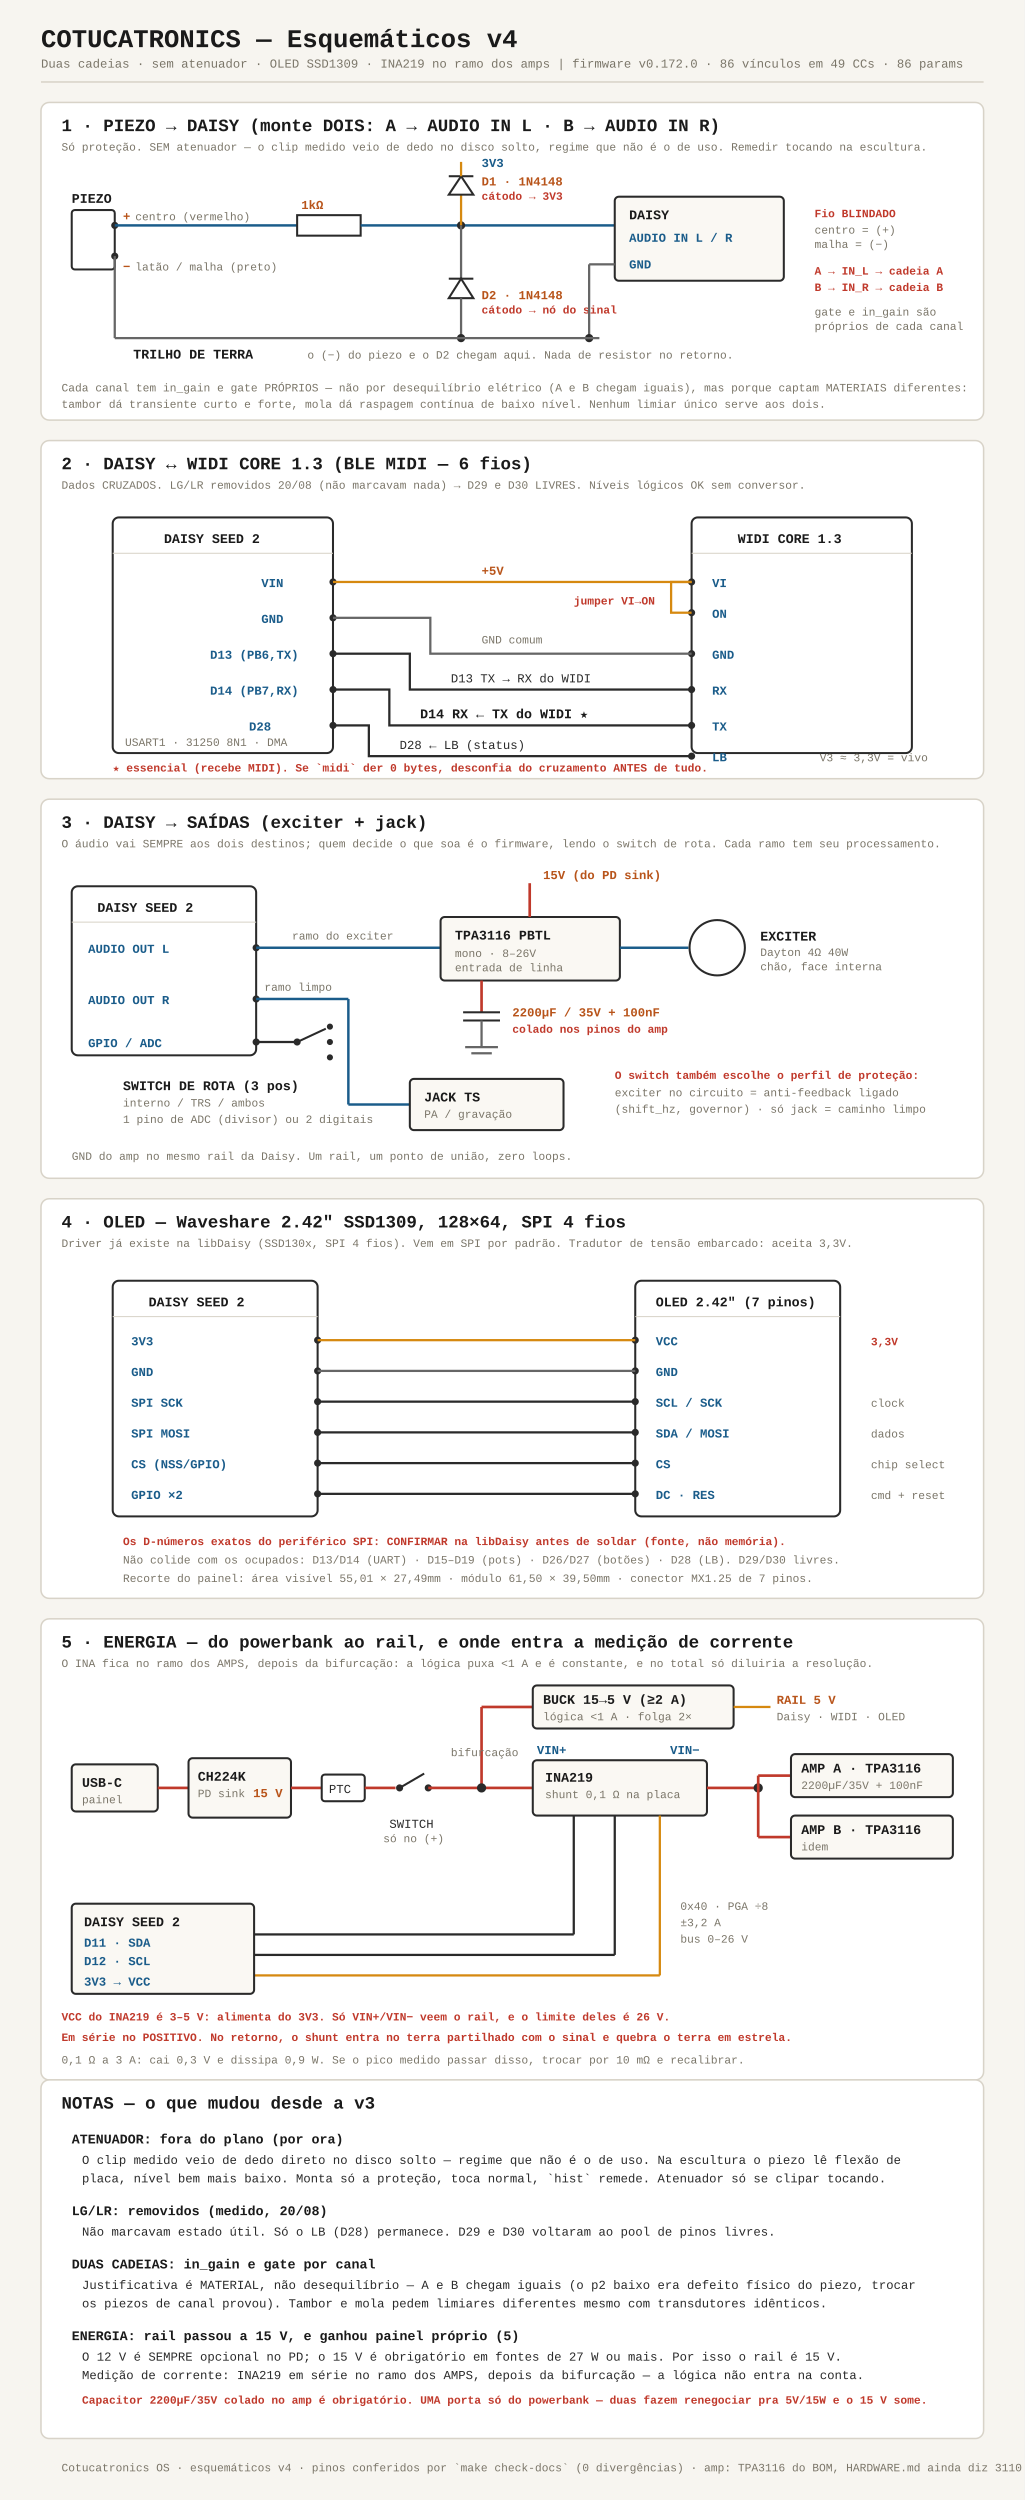
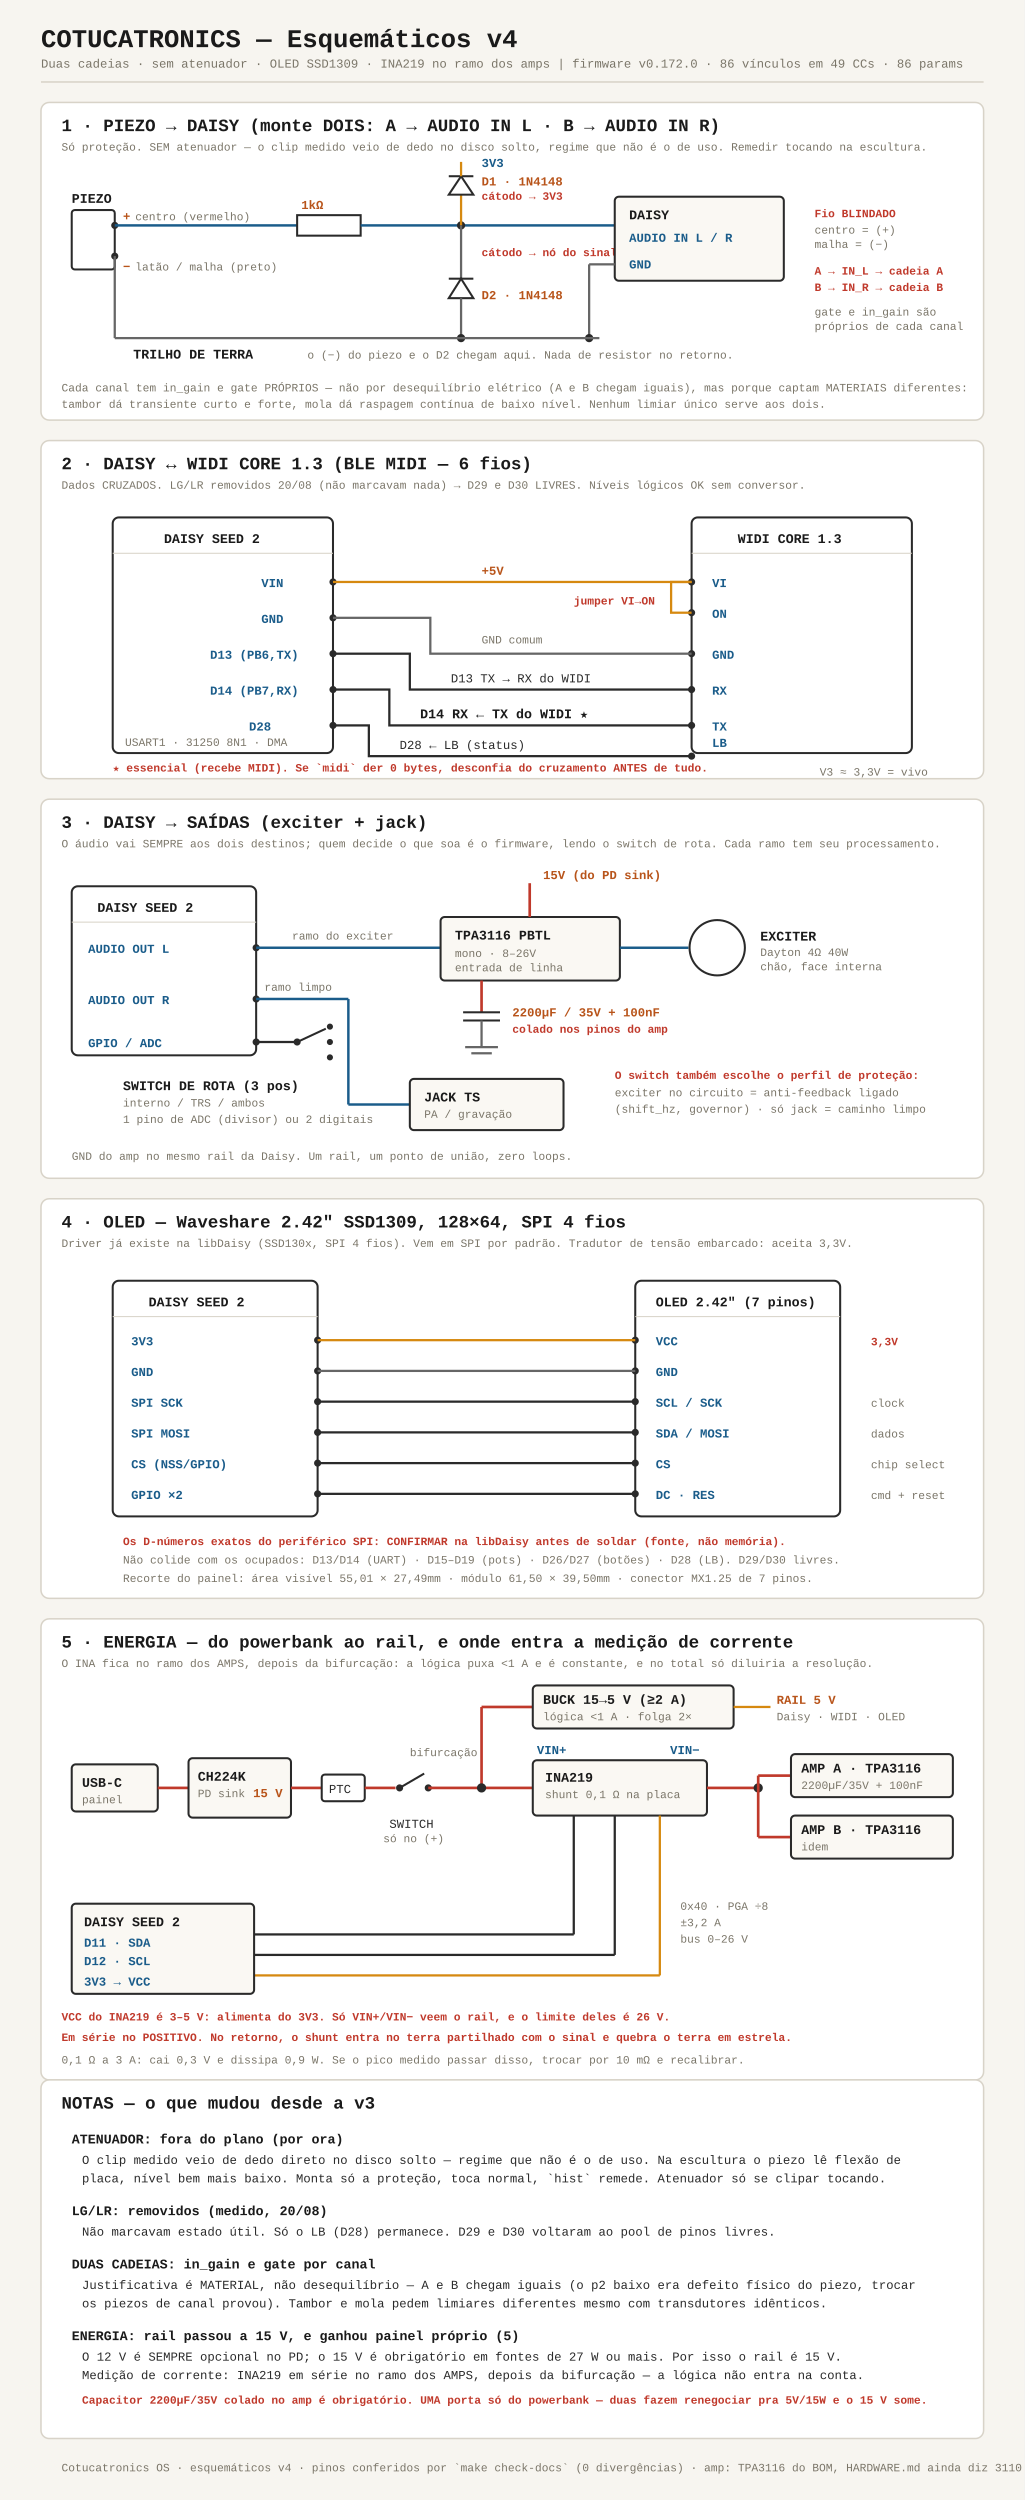
<svg xmlns="http://www.w3.org/2000/svg" viewBox="0 0 1000 2440" font-family="'Courier New',monospace">
  <style>
    .bg    { fill:#f7f5f0; }
    .card  { fill:#ffffff; stroke:#d8d3c8; stroke-width:1.5; }
    .box   { fill:#faf8f3; stroke:#2a2a2a; stroke-width:2; }
    .waud  { stroke:#1a5c8a; stroke-width:2.4; fill:none; }
    .w12   { stroke:#c0392b; stroke-width:2.6; fill:none; }
    .w5    { stroke:#d68910; stroke-width:2.2; fill:none; }
    .wg    { stroke:#666; stroke-width:2.2; fill:none; }
    .wd    { stroke:#2a2a2a; stroke-width:2.2; fill:none; }
    .comp  { stroke:#2a2a2a; stroke-width:2; fill:none; }
    .node  { fill:#2a2a2a; }
    .title { font-size:25px; font-weight:bold; fill:#1a1a1a; }
    .sub   { font-size:12px; fill:#7a7568; }
    .h     { font-size:17px; font-weight:bold; fill:#1a1a1a; }
    .lbl   { font-size:12px; fill:#2a2a2a; }
    .lblb  { font-size:13px; font-weight:bold; fill:#1a1a1a; }
    .val   { font-size:12px; font-weight:bold; fill:#b8541a; }
    .pin   { font-size:12px; font-weight:bold; fill:#1a5c8a; }
    .note  { font-size:11px; fill:#7a7568; }
    .red   { font-size:11px; fill:#c0392b; font-weight:bold; }
  </style>
  <rect class="bg" x="0" y="0" width="1000" height="2440" />
  <text class="title" x="40" y="46">COTUCATRONICS — Esquemáticos v4</text>
  <text class="sub" x="40" y="66">Duas cadeias · sem atenuador · OLED SSD1309 · INA219 no ramo dos amps   |   firmware v0.172.0 · 86 vínculos em 49 CCs · 86 params</text>
  <line x1="40" y1="80" x2="960" y2="80" stroke="#d8d3c8" stroke-width="1.5" />
  <rect class="card" x="40" y="100" width="920" height="310" rx="8" />
  <text class="h" x="60" y="128">1 · PIEZO → DAISY   (monte DOIS: A → AUDIO IN L · B → AUDIO IN R)</text>
  <text class="note" x="60" y="147">Só proteção. SEM atenuador — o clip medido veio de dedo no disco solto, regime que não é o de uso. Remedir tocando na escultura.</text>
  <rect class="comp" x="70" y="205" width="42" height="58" rx="3" />
  <text class="lblb" x="70" y="198">PIEZO</text>
  <circle class="node" cx="112" cy="220" r="3.5" />
  <text class="val" x="120" y="215">+</text>
  <text class="note" x="132" y="215">centro (vermelho)</text>
  <circle class="node" cx="112" cy="250" r="3.5" />
  <text class="val" x="120" y="264">−</text>
  <text class="note" x="132" y="264">latão / malha (preto)</text>
  <line class="waud" x1="112" y1="220" x2="290" y2="220" />
  <rect class="comp" x="290" y="210" width="62" height="20" />
  <text class="val" x="294" y="204">1kΩ</text>
  <line class="waud" x1="352" y1="220" x2="600" y2="220" />
  <circle class="node" cx="450" cy="220" r="4" />
  <line class="w5" x1="450" y1="220" x2="450" y2="190" />
  <path class="comp" d="M 438 190 L 462 190 L 450 172 Z" />
  <line class="comp" x1="438" y1="172" x2="462" y2="172" />
  <line class="w5" x1="450" y1="172" x2="450" y2="158" />
  <text class="pin" x="470" y="163">3V3</text>
  <text class="val" x="470" y="181">D1 · 1N4148</text>
  <text class="red" x="470" y="195">cátodo → 3V3</text>
  <line class="wg" x1="450" y1="220" x2="450" y2="272" />
  <path class="comp" d="M 438 291 L 462 291 L 450 272 Z" />
  <line class="comp" x1="438" y1="272" x2="462" y2="272" />
  <line class="wg" x1="450" y1="291" x2="450" y2="330" />
  <circle class="node" cx="450" cy="330" r="4" />
  <text class="val" x="470" y="292">D2 · 1N4148</text>
-   <text class="red" x="470" y="306">cátodo → nó do sinal</text>
+   <text class="red" x="470" y="250">cátodo → nó do sinal</text>
  <rect class="box" x="600" y="192" width="165" height="82" rx="4" />
  <text class="lblb" x="614" y="214">DAISY</text>
  <text class="pin" x="614" y="236">AUDIO IN L / R</text>
  <text class="pin" x="614" y="262">GND</text>
  <line class="wg" x1="600" y1="258" x2="575" y2="258" />
  <line class="wg" x1="575" y1="258" x2="575" y2="330" />
  <circle class="node" cx="575" cy="330" r="4" />
  <line class="wg" x1="112" y1="250" x2="112" y2="330" />
  <line class="wg" x1="112" y1="330" x2="585" y2="330" />
  <text class="lblb" x="130" y="350">TRILHO DE TERRA</text>
  <text class="note" x="300" y="350">o (−) do piezo e o D2 chegam aqui. Nada de resistor no retorno.</text>
  <text class="red" x="795" y="212">Fio BLINDADO</text>
  <text class="note" x="795" y="228">centro = (+)</text>
  <text class="note" x="795" y="242">malha = (−)</text>
  <text class="red" x="795" y="268">A → IN_L → cadeia A</text>
  <text class="red" x="795" y="284">B → IN_R → cadeia B</text>
  <text class="note" x="795" y="308">gate e in_gain são</text>
  <text class="note" x="795" y="322">próprios de cada canal</text>
  <text class="note" x="60" y="382">Cada canal tem in_gain e gate PRÓPRIOS — não por desequilíbrio elétrico (A e B chegam iguais), mas porque captam MATERIAIS diferentes:</text>
  <text class="note" x="60" y="398">tambor dá transiente curto e forte, mola dá raspagem contínua de baixo nível. Nenhum limiar único serve aos dois.</text>
  <rect class="card" x="40" y="430" width="920" height="330" rx="8" />
  <text class="h" x="60" y="458">2 · DAISY ↔ WIDI CORE 1.3   (BLE MIDI — 6 fios)</text>
  <text class="note" x="60" y="477">Dados CRUZADOS. LG/LR removidos 20/08 (não marcavam nada) → D29 e D30 LIVRES. Níveis lógicos OK sem conversor.</text>
  <rect class="comp" x="110" y="505" width="215" height="230" rx="6" />
  <text class="lblb" x="160" y="530">DAISY SEED 2</text>
  <line x1="110" y1="540" x2="325" y2="540" stroke="#d8d3c8" />
  <text class="pin" x="255" y="573">VIN</text>
  <circle class="node" cx="325" cy="568" r="3.5" />
  <text class="pin" x="255" y="608">GND</text>
  <circle class="node" cx="325" cy="603" r="3.5" />
  <text class="pin" x="205" y="643">D13 (PB6,TX)</text>
  <circle class="node" cx="325" cy="638" r="3.5" />
  <text class="pin" x="205" y="678">D14 (PB7,RX)</text>
  <circle class="node" cx="325" cy="673" r="3.5" />
  <text class="pin" x="243" y="713">D28</text>
  <circle class="node" cx="325" cy="708" r="3.5" />
  <text class="note" x="122" y="728">USART1 · 31250 8N1 · DMA</text>
  <rect class="comp" x="675" y="505" width="215" height="230" rx="6" />
  <text class="lblb" x="720" y="530">WIDI CORE 1.3</text>
  <line x1="675" y1="540" x2="890" y2="540" stroke="#d8d3c8" />
  <circle class="node" cx="675" cy="568" r="3.5" />
  <text class="pin" x="695" y="573">VI</text>
  <circle class="node" cx="675" cy="598" r="3.5" />
  <text class="pin" x="695" y="603">ON</text>
  <circle class="node" cx="675" cy="638" r="3.5" />
  <text class="pin" x="695" y="643">GND</text>
  <circle class="node" cx="675" cy="673" r="3.5" />
  <text class="pin" x="695" y="678">RX</text>
  <circle class="node" cx="675" cy="708" r="3.5" />
  <text class="pin" x="695" y="713">TX</text>
  <circle class="node" cx="675" cy="738" r="3.5" />
-   <text class="pin" x="695" y="743">LB</text>
-   <text class="note" x="800" y="743">V3 ≈ 3,3V = vivo</text>
+   <text class="pin" x="695" y="729">LB</text>
+   <text class="note" x="800" y="757">V3 ≈ 3,3V = vivo</text>
  <path class="w5" d="M 325 568 L 675 568" />
  <text class="val" x="470" y="561">+5V</text>
  <path class="w5" d="M 675 568 L 655 568 L 655 598 L 675 598" />
  <text class="red" x="560" y="590">jumper VI→ON</text>
  <path class="wg" d="M 325 603 L 420 603 L 420 638 L 675 638" />
  <text class="note" x="470" y="628">GND comum</text>
  <path class="wd" d="M 325 638 L 400 638 L 400 673 L 675 673" />
  <text class="lbl" x="440" y="666">D13 TX → RX do WIDI</text>
  <path class="wd" d="M 325 673 L 380 673 L 380 708 L 675 708" />
  <text class="lblb" x="410" y="701">D14 RX ← TX do WIDI  ★</text>
  <path class="wd" d="M 325 708 L 360 708 L 360 738 L 675 738" />
  <text class="lbl" x="390" y="731">D28 ← LB (status)</text>
  <text class="red" x="110" y="753">★ essencial (recebe MIDI). Se `midi` der 0 bytes, desconfia do cruzamento ANTES de tudo.</text>
  <rect class="card" x="40" y="780" width="920" height="370" rx="8" />
  <text class="h" x="60" y="808">3 · DAISY → SAÍDAS   (exciter + jack)</text>
  <text class="note" x="60" y="827">O áudio vai SEMPRE aos dois destinos; quem decide o que soa é o firmware, lendo o switch de rota. Cada ramo tem seu processamento.</text>
  <rect class="comp" x="70" y="865" width="180" height="165" rx="6" />
  <text class="lblb" x="95" y="890">DAISY SEED 2</text>
  <line x1="70" y1="900" x2="250" y2="900" stroke="#d8d3c8" />
  <text class="pin" x="86" y="930">AUDIO OUT L</text>
  <circle class="node" cx="250" cy="925" r="3.5" />
  <text class="pin" x="86" y="980">AUDIO OUT R</text>
  <circle class="node" cx="250" cy="975" r="3.5" />
  <text class="pin" x="86" y="1022">GPIO / ADC</text>
  <circle class="node" cx="250" cy="1017" r="3.5" />
  <line class="waud" x1="250" y1="925" x2="430" y2="925" />
  <text class="note" x="285" y="917">ramo do exciter</text>
  <rect class="box" x="430" y="895" width="175" height="62" rx="4" />
  <text class="lblb" x="444" y="917">TPA3116 PBTL</text>
  <text class="note" x="444" y="934">mono · 8–26V</text>
  <text class="note" x="444" y="948">entrada de linha</text>
  <line class="waud" x1="605" y1="925" x2="672" y2="925" />
  <circle class="comp" cx="700" cy="925" r="27" />
  <text class="lblb" x="742" y="918">EXCITER</text>
  <text class="note" x="742" y="933">Dayton 4Ω 40W</text>
  <text class="note" x="742" y="947">chão, face interna</text>
  <line class="w12" x1="517" y1="862" x2="517" y2="895" />
  <text class="val" x="530" y="858">15V (do PD sink)</text>
  <line class="w12" x1="470" y1="957" x2="470" y2="988" />
  <line class="comp" x1="452" y1="988" x2="488" y2="988" />
  <line class="comp" x1="452" y1="996" x2="488" y2="996" />
  <line class="wg" x1="470" y1="996" x2="470" y2="1022" />
  <line class="wg" x1="454" y1="1022" x2="486" y2="1022" />
  <line class="wg" x1="460" y1="1028" x2="480" y2="1028" />
  <text class="val" x="500" y="992">2200µF / 35V  +  100nF</text>
  <text class="red" x="500" y="1008">colado nos pinos do amp</text>
  <line class="waud" x1="250" y1="975" x2="340" y2="975" />
  <line class="waud" x1="340" y1="975" x2="340" y2="1078" />
  <line class="waud" x1="340" y1="1078" x2="400" y2="1078" />
  <text class="note" x="258" y="967">ramo limpo</text>
  <rect class="box" x="400" y="1053" width="150" height="50" rx="4" />
  <text class="lblb" x="414" y="1075">JACK TS</text>
  <text class="note" x="414" y="1091">PA / gravação</text>
  <line class="wd" x1="250" y1="1017" x2="290" y2="1017" />
  <circle class="node" cx="290" cy="1017" r="3.5" />
  <line class="comp" x1="290" y1="1017" x2="318" y2="1004" />
  <circle class="node" cx="322" cy="1002" r="3" />
  <circle class="node" cx="322" cy="1017" r="3" />
  <circle class="node" cx="322" cy="1032" r="3" />
  <text class="lblb" x="120" y="1064">SWITCH DE ROTA (3 pos)</text>
  <text class="note" x="120" y="1080">interno / TRS / ambos</text>
  <text class="note" x="120" y="1096">1 pino de ADC (divisor) ou 2 digitais</text>
  <text class="red" x="600" y="1053">O switch também escolhe o perfil de proteção:</text>
  <text class="note" x="600" y="1070">exciter no circuito = anti-feedback ligado</text>
  <text class="note" x="600" y="1086">(shift_hz, governor) · só jack = caminho limpo</text>
  <text class="note" x="70" y="1132">GND do amp no mesmo rail da Daisy. Um rail, um ponto de união, zero loops.</text>
  <rect class="card" x="40" y="1170" width="920" height="390" rx="8" />
  <text class="h" x="60" y="1198">4 · OLED — Waveshare 2.42" SSD1309, 128×64, SPI 4 fios</text>
  <text class="note" x="60" y="1217">Driver já existe na libDaisy (SSD130x, SPI 4 fios). Vem em SPI por padrão. Tradutor de tensão embarcado: aceita 3,3V.</text>
  <rect class="comp" x="110" y="1250" width="200" height="230" rx="6" />
  <text class="lblb" x="145" y="1275">DAISY SEED 2</text>
  <line x1="110" y1="1285" x2="310" y2="1285" stroke="#d8d3c8" />
  <text class="pin" x="128" y="1313">3V3</text>
  <circle class="node" cx="310" cy="1308" r="3.5" />
  <text class="pin" x="128" y="1343">GND</text>
  <circle class="node" cx="310" cy="1338" r="3.5" />
  <text class="pin" x="128" y="1373">SPI SCK</text>
  <circle class="node" cx="310" cy="1368" r="3.5" />
  <text class="pin" x="128" y="1403">SPI MOSI</text>
  <circle class="node" cx="310" cy="1398" r="3.5" />
  <text class="pin" x="128" y="1433">CS (NSS/GPIO)</text>
  <circle class="node" cx="310" cy="1428" r="3.5" />
  <text class="pin" x="128" y="1463">GPIO ×2</text>
  <circle class="node" cx="310" cy="1458" r="3.5" />
  <rect class="comp" x="620" y="1250" width="200" height="230" rx="6" />
  <text class="lblb" x="640" y="1275">OLED 2.42" (7 pinos)</text>
  <line x1="620" y1="1285" x2="820" y2="1285" stroke="#d8d3c8" />
  <circle class="node" cx="620" cy="1308" r="3.5" />
  <text class="pin" x="640" y="1313">VCC</text>
  <circle class="node" cx="620" cy="1338" r="3.5" />
  <text class="pin" x="640" y="1343">GND</text>
  <circle class="node" cx="620" cy="1368" r="3.5" />
  <text class="pin" x="640" y="1373">SCL / SCK</text>
  <circle class="node" cx="620" cy="1398" r="3.5" />
  <text class="pin" x="640" y="1403">SDA / MOSI</text>
  <circle class="node" cx="620" cy="1428" r="3.5" />
  <text class="pin" x="640" y="1433">CS</text>
  <circle class="node" cx="620" cy="1458" r="3.5" />
  <text class="pin" x="640" y="1463">DC · RES</text>
  <line class="w5" x1="310" y1="1308" x2="620" y2="1308" />
  <line class="wg" x1="310" y1="1338" x2="620" y2="1338" />
  <line class="wd" x1="310" y1="1368" x2="620" y2="1368" />
  <line class="wd" x1="310" y1="1398" x2="620" y2="1398" />
  <line class="wd" x1="310" y1="1428" x2="620" y2="1428" />
  <line class="wd" x1="310" y1="1458" x2="620" y2="1458" />
  <text class="red" x="850" y="1313">3,3V</text>
  <text class="note" x="850" y="1373">clock</text>
  <text class="note" x="850" y="1403">dados</text>
  <text class="note" x="850" y="1433">chip select</text>
  <text class="note" x="850" y="1463">cmd + reset</text>
  <text class="red" x="120" y="1508">Os D-números exatos do periférico SPI: CONFIRMAR na libDaisy antes de soldar (fonte, não memória).</text>
  <text class="note" x="120" y="1526">Não colide com os ocupados: D13/D14 (UART) · D15–D19 (pots) · D26/D27 (botões) · D28 (LB). D29/D30 livres.</text>
  <text class="note" x="120" y="1544">Recorte do painel: área visível 55,01 × 27,49mm · módulo 61,50 × 39,50mm · conector MX1.25 de 7 pinos.</text>
  <rect class="card" x="40" y="1580" width="920" height="450" rx="8" />
  <text class="h" x="60" y="1608">5 · ENERGIA — do powerbank ao rail, e onde entra a medição de corrente</text>
  <text class="note" x="60" y="1627">O INA fica no ramo dos AMPS, depois da bifurcação: a lógica puxa &lt;1 A e é constante, e no total só diluiria a resolução.</text>
  <line class="w12" x1="470" y1="1745" x2="470" y2="1666" />
  <line class="w12" x1="470" y1="1666" x2="520" y2="1666" />
  <rect class="box" x="520" y="1645" width="196" height="42" rx="4" />
  <text class="lblb" x="530" y="1663">BUCK 15→5 V (≥2 A)</text>
  <text class="note" x="530" y="1679">lógica &lt;1 A · folga 2×</text>
  <line class="w5" x1="716" y1="1666" x2="752" y2="1666" />
  <text class="val" x="758" y="1663">RAIL 5 V</text>
  <text class="note" x="758" y="1679">Daisy · WIDI · OLED</text>
  <rect class="box" x="70" y="1722" width="84" height="46" rx="4" />
  <text class="lblb" x="80" y="1744">USB-C</text>
  <text class="note" x="80" y="1760">painel</text>
  <line class="w12" x1="154" y1="1745" x2="184" y2="1745" />
  <rect class="box" x="184" y="1716" width="100" height="58" rx="4" />
  <text class="lblb" x="193" y="1738">CH224K</text>
  <text class="note" x="193" y="1754">PD sink</text>
  <text class="val" x="247" y="1754">15 V</text>
  <line class="w12" x1="284" y1="1745" x2="314" y2="1745" />
  <rect class="comp" x="314" y="1732" width="42" height="26" rx="3" />
  <text class="lbl" x="321" y="1750">PTC</text>
  <line class="w12" x1="356" y1="1745" x2="386" y2="1745" />
  <circle class="node" cx="390" cy="1745" r="3.5" />
  <line class="comp" x1="390" y1="1745" x2="414" y2="1731" />
  <circle class="node" cx="418" cy="1745" r="3.5" />
  <text class="lbl" x="380" y="1784">SWITCH</text>
  <text class="note" x="374" y="1798">só no (+)</text>
  <line class="w12" x1="418" y1="1745" x2="520" y2="1745" />
  <circle class="node" cx="470" cy="1745" r="4.5" />
-   <text class="note" x="440" y="1714">bifurcação</text>
+   <text class="note" x="400" y="1714">bifurcação</text>
  <rect class="box" x="520" y="1718" width="170" height="54" rx="4" />
  <text class="lblb" x="532" y="1739">INA219</text>
  <text class="note" x="532" y="1755">shunt 0,1 Ω na placa</text>
  <text class="pin" x="524" y="1712">VIN+</text>
  <text class="pin" x="654" y="1712">VIN−</text>
  <line class="w12" x1="690" y1="1745" x2="740" y2="1745" />
  <circle class="node" cx="740" cy="1745" r="4.5" />
  <line class="w12" x1="740" y1="1733" x2="740" y2="1793" />
  <line class="w12" x1="740" y1="1733" x2="772" y2="1733" />
  <rect class="box" x="772" y="1712" width="158" height="42" rx="4" />
  <text class="lblb" x="782" y="1730">AMP A · TPA3116</text>
  <text class="note" x="782" y="1746">2200µF/35V + 100nF</text>
  <line class="w12" x1="740" y1="1793" x2="772" y2="1793" />
  <rect class="box" x="772" y="1772" width="158" height="42" rx="4" />
  <text class="lblb" x="782" y="1790">AMP B · TPA3116</text>
  <text class="note" x="782" y="1806">idem</text>
  <line class="wd" x1="560" y1="1772" x2="560" y2="1888" />
  <line class="wd" x1="560" y1="1888" x2="248" y2="1888" />
  <line class="wd" x1="600" y1="1772" x2="600" y2="1908" />
  <line class="wd" x1="600" y1="1908" x2="248" y2="1908" />
  <line class="w5" x1="644" y1="1772" x2="644" y2="1928" />
  <line class="w5" x1="644" y1="1928" x2="248" y2="1928" />
  <rect class="box" x="70" y="1858" width="178" height="88" rx="4" />
  <text class="lblb" x="82" y="1880">DAISY SEED 2</text>
  <text class="pin" x="82" y="1900">D11 · SDA</text>
  <text class="pin" x="82" y="1918">D12 · SCL</text>
  <text class="pin" x="82" y="1938">3V3 → VCC</text>
  <text class="note" x="664" y="1864">0x40 · PGA ÷8</text>
  <text class="note" x="664" y="1880">±3,2 A</text>
  <text class="note" x="664" y="1896">bus 0–26 V</text>
  <text class="red" x="60" y="1972">VCC do INA219 é 3–5 V: alimenta do 3V3. Só VIN+/VIN− veem o rail, e o limite deles é 26 V.</text>
  <text class="red" x="60" y="1992">Em série no POSITIVO. No retorno, o shunt entra no terra partilhado com o sinal e quebra o terra em estrela.</text>
  <text class="note" x="60" y="2014">0,1 Ω a 3 A: cai 0,3 V e dissipa 0,9 W. Se o pico medido passar disso, trocar por 10 mΩ e recalibrar.</text>
  <rect class="card" x="40" y="2030" width="920" height="350" rx="8" />
  <text class="h" x="60" y="2058">NOTAS — o que mudou desde a v3</text>
  <text class="lblb" x="70" y="2092">ATENUADOR: fora do plano (por ora)</text>
  <text class="lbl" x="80" y="2112">O clip medido veio de dedo direto no disco solto — regime que não é o de uso. Na escultura o piezo lê flexão de</text>
  <text class="lbl" x="80" y="2130">placa, nível bem mais baixo. Monta só a proteção, toca normal, `hist` remede. Atenuador só se clipar tocando.</text>
  <text class="lblb" x="70" y="2162">LG/LR: removidos (medido, 20/08)</text>
  <text class="lbl" x="80" y="2182">Não marcavam estado útil. Só o LB (D28) permanece. D29 e D30 voltaram ao pool de pinos livres.</text>
  <text class="lblb" x="70" y="2214">DUAS CADEIAS: in_gain e gate por canal</text>
  <text class="lbl" x="80" y="2234">Justificativa é MATERIAL, não desequilíbrio — A e B chegam iguais (o p2 baixo era defeito físico do piezo, trocar</text>
  <text class="lbl" x="80" y="2252">os piezos de canal provou). Tambor e mola pedem limiares diferentes mesmo com transdutores idênticos.</text>
  <text class="lblb" x="70" y="2284">ENERGIA: rail passou a 15 V, e ganhou painel próprio (5)</text>
  <text class="lbl" x="80" y="2304">O 12 V é SEMPRE opcional no PD; o 15 V é obrigatório em fontes de 27 W ou mais. Por isso o rail é 15 V.</text>
  <text class="lbl" x="80" y="2322">Medição de corrente: INA219 em série no ramo dos AMPS, depois da bifurcação — a lógica não entra na conta.</text>
  <text class="red" x="80" y="2346">Capacitor 2200µF/35V colado no amp é obrigatório. UMA porta só do powerbank — duas fazem renegociar pra 5V/15W e o 15 V some.</text>
  <text class="note" x="60" y="2412">Cotucatronics OS · esquemáticos v4 · pinos conferidos por `make check-docs` (0 divergências) · amp: TPA3116 do BOM, HARDWARE.md ainda diz 3110</text>
</svg>
